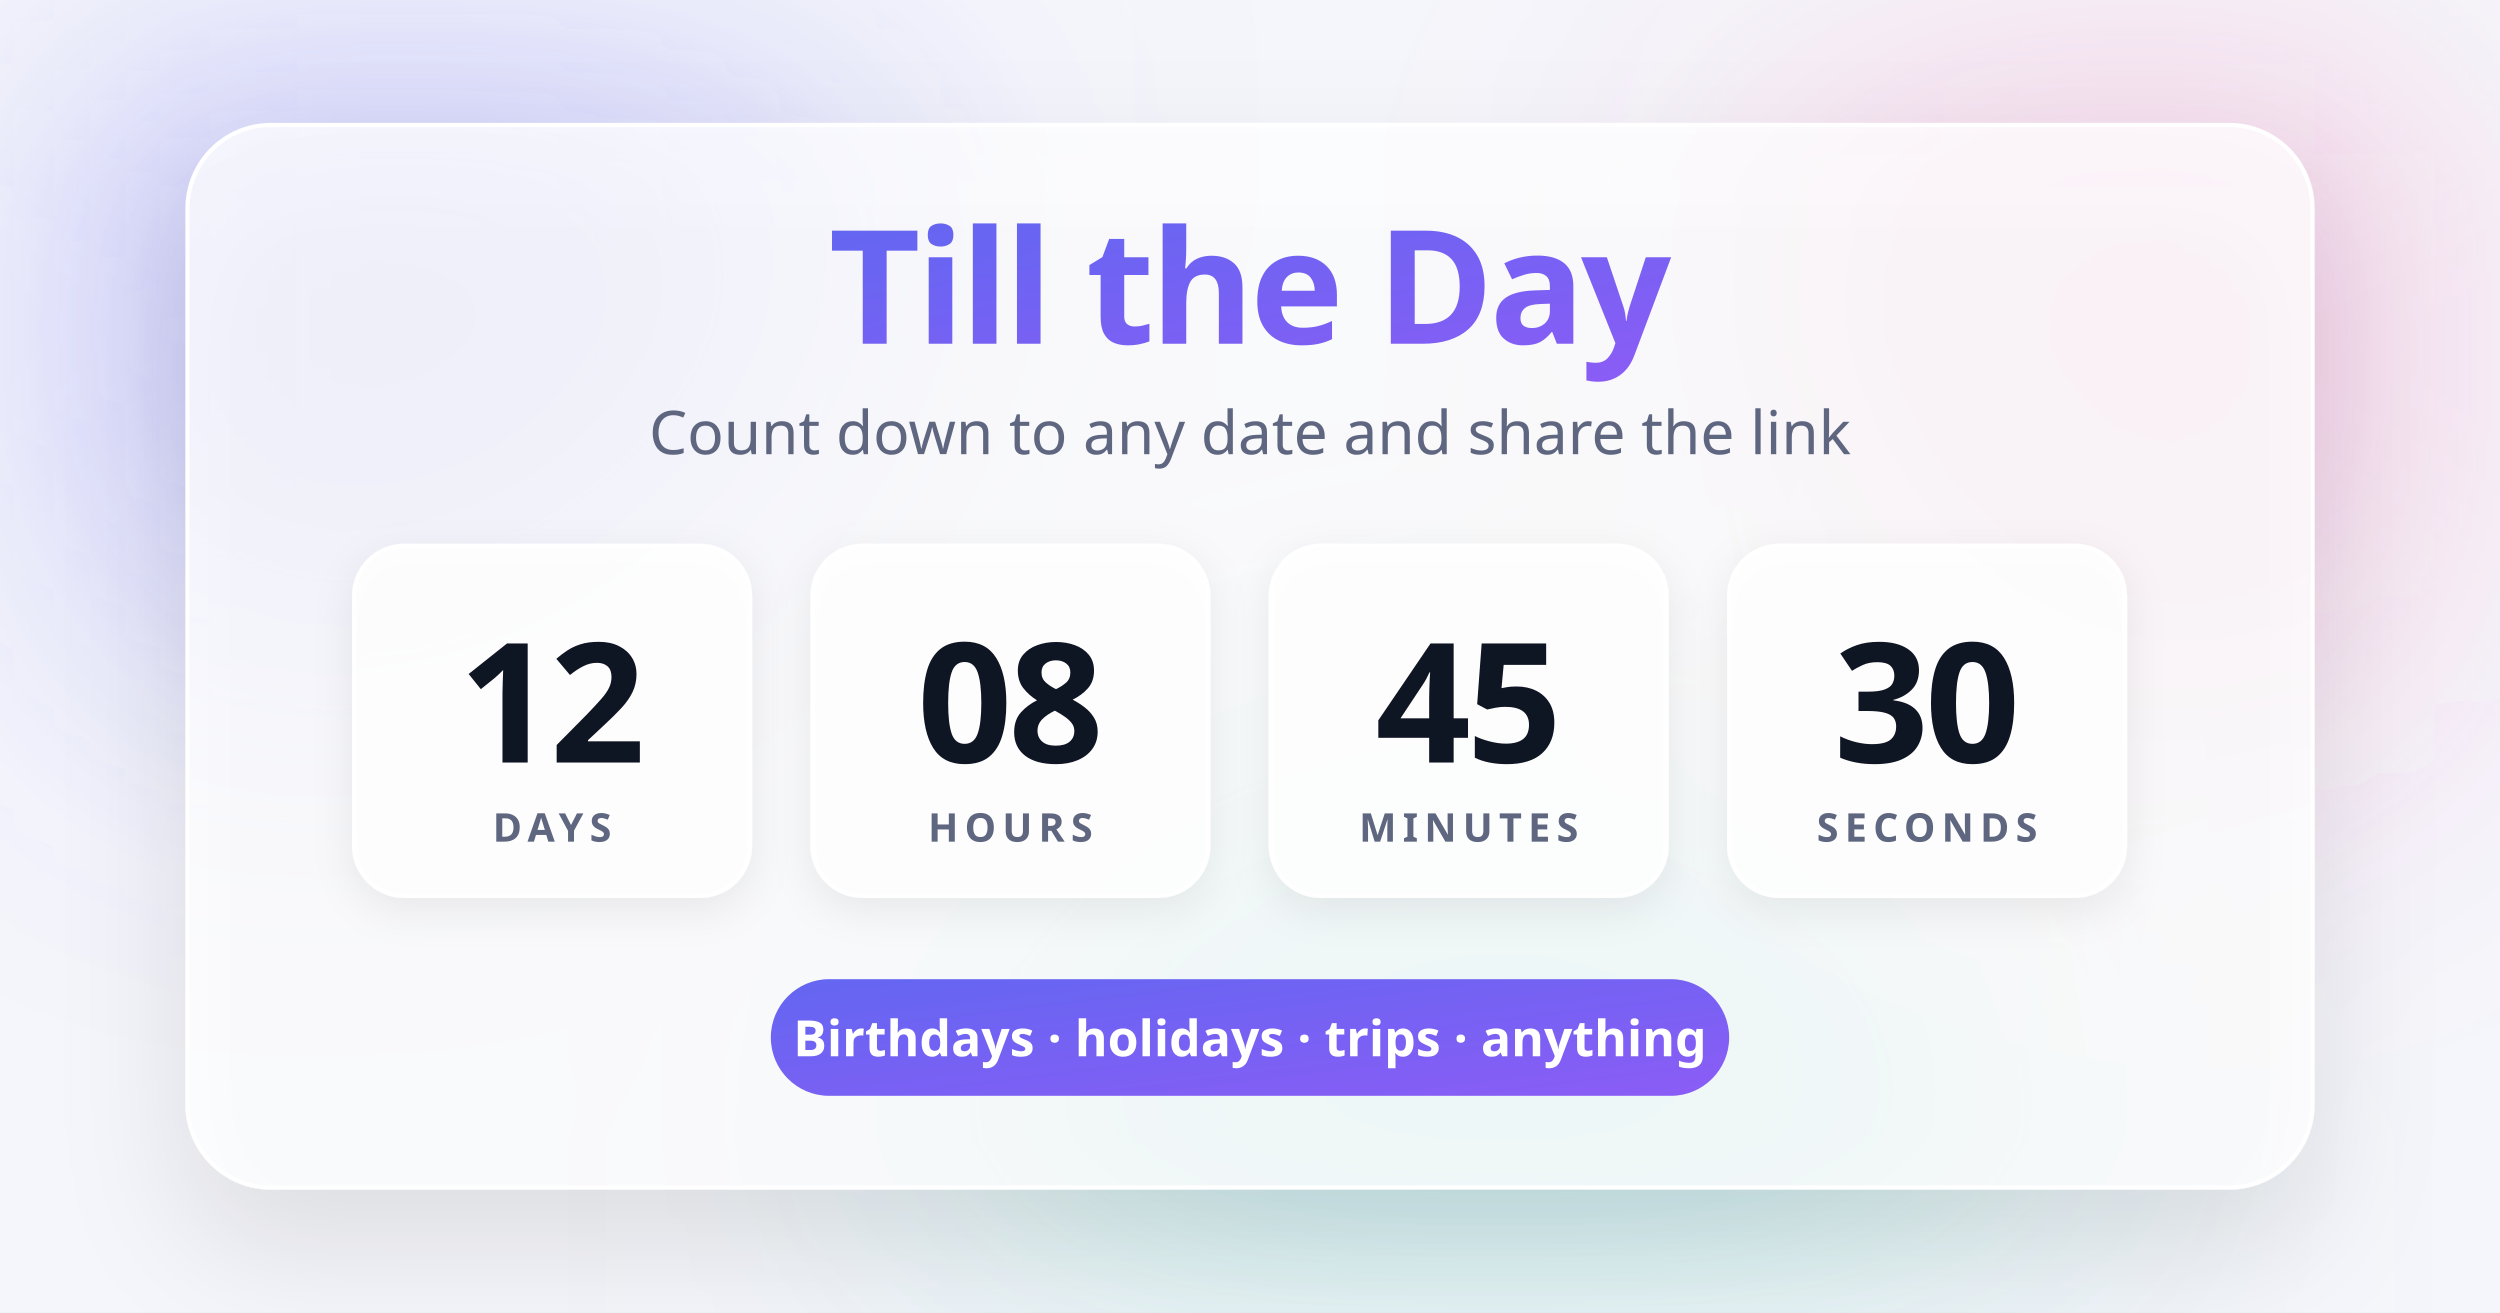
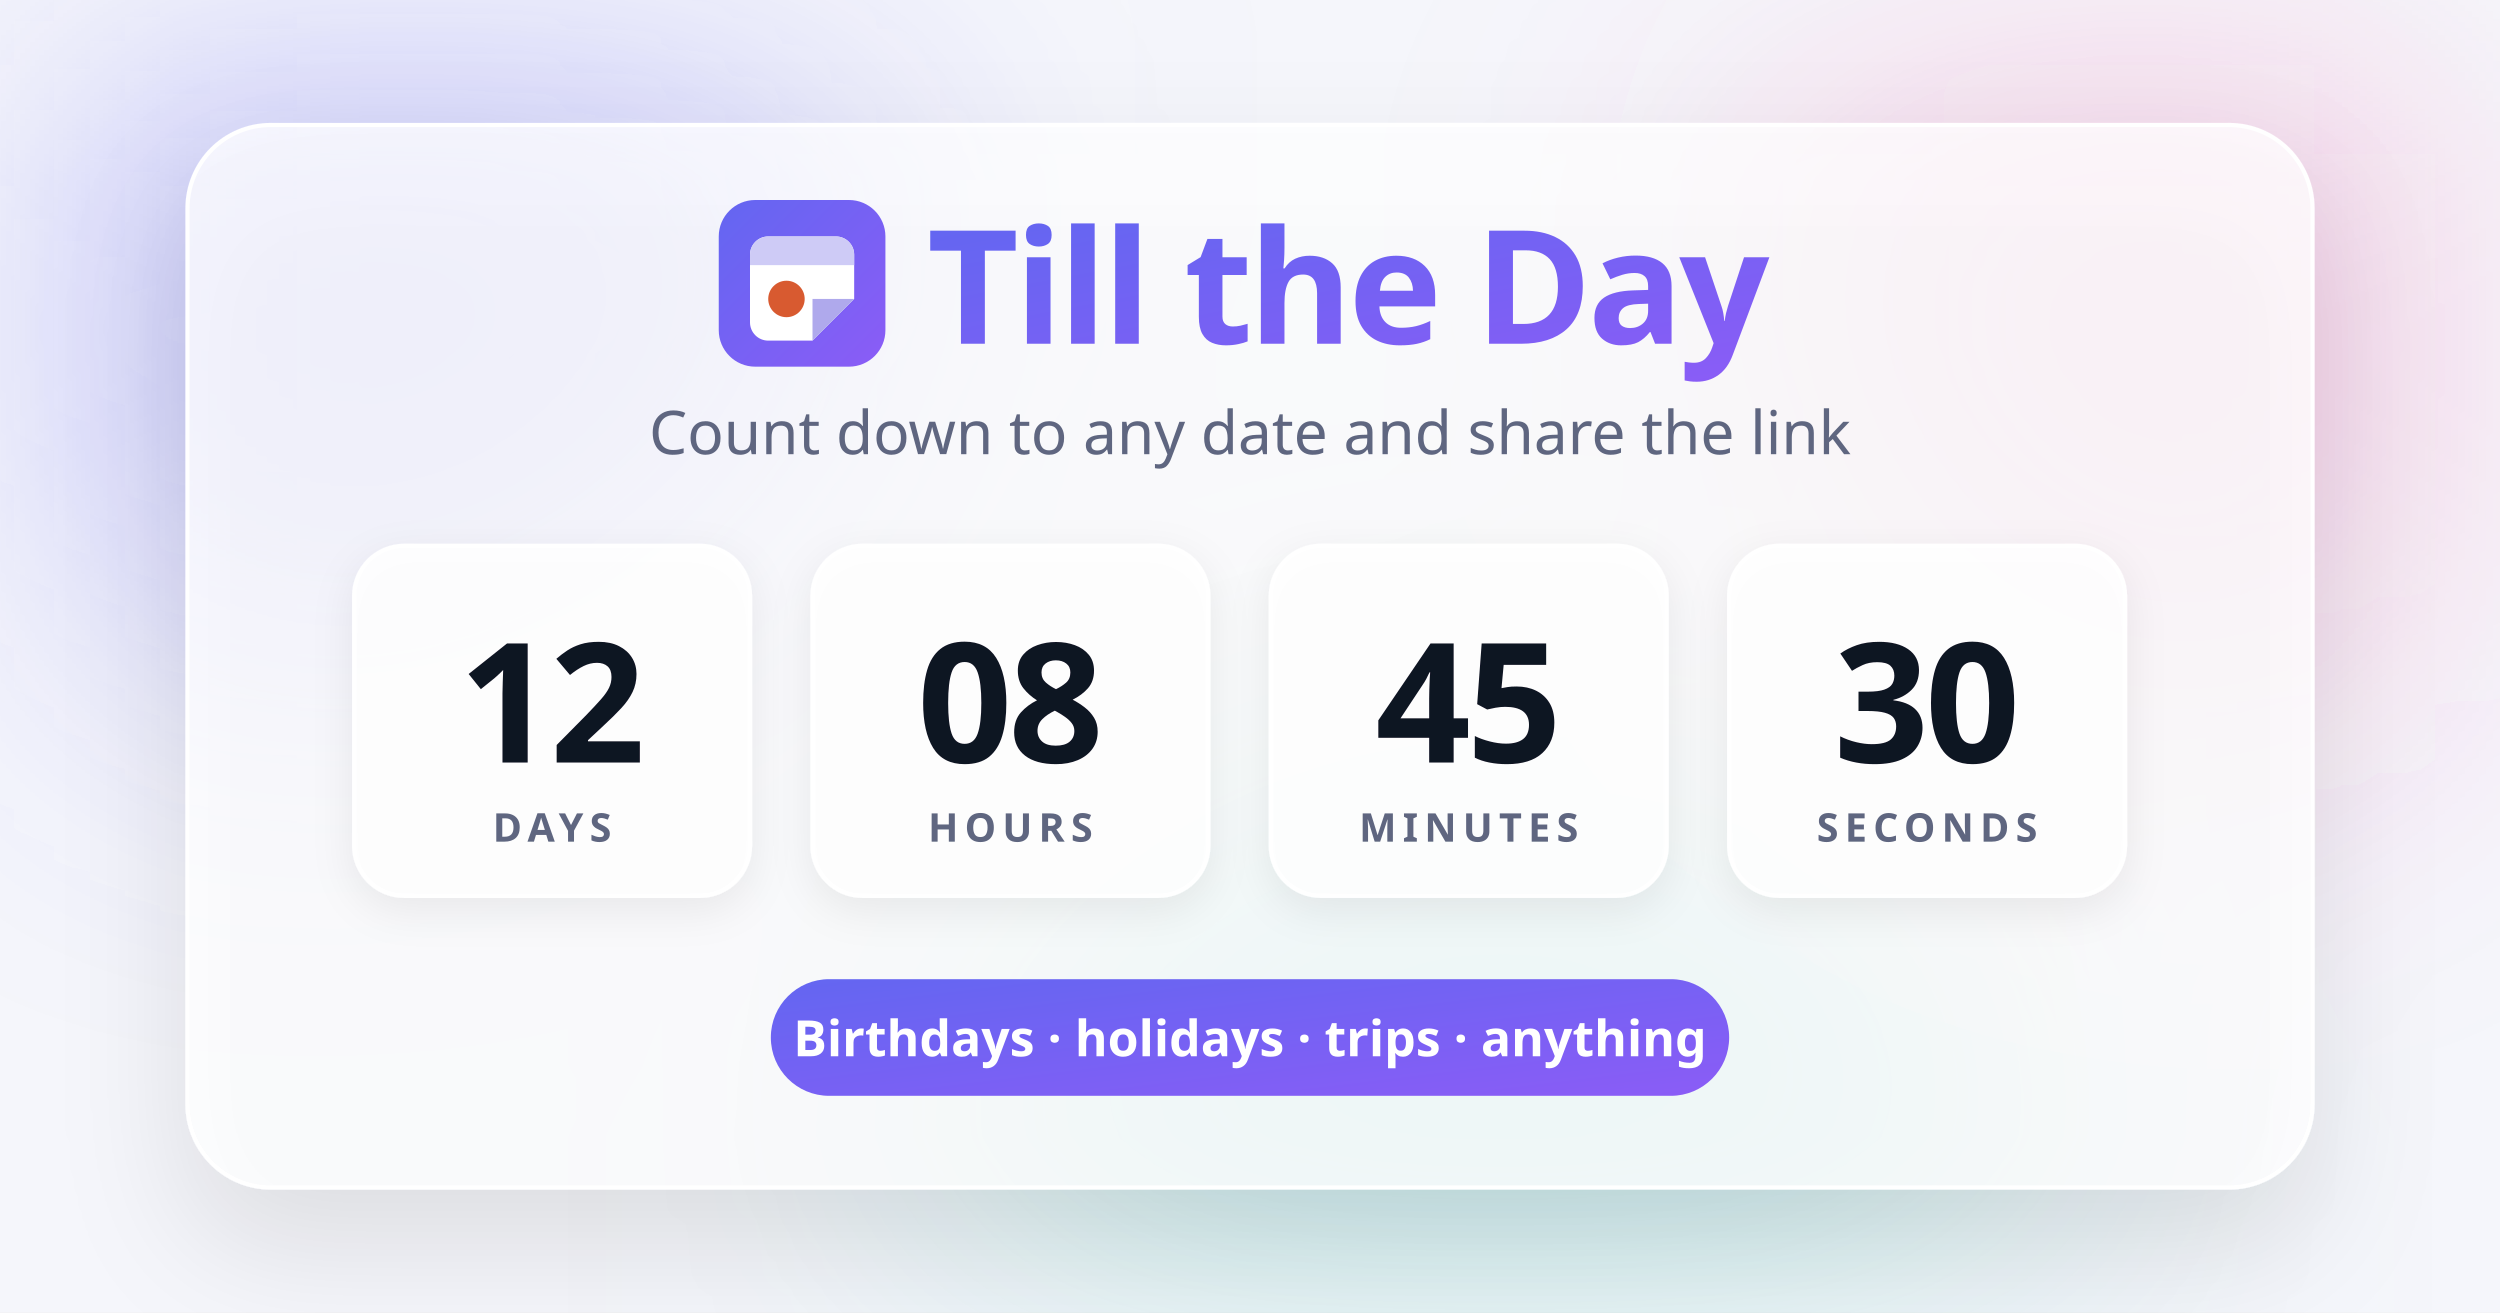
<svg xmlns="http://www.w3.org/2000/svg" width="1200" height="630" viewBox="0 0 1200 630">
  <defs>
    <linearGradient id="accent" x1="0" y1="0" x2="1" y2="1">
      <stop offset="0" stop-color="#6366f1" />
      <stop offset="1" stop-color="#8b5cf6" />
    </linearGradient>
    <filter id="glow" x="-50%" y="-50%" width="200%" height="200%">
      <feGaussianBlur stdDeviation="90" />
    </filter>
    <filter id="card-shadow" x="-20%" y="-20%" width="140%" height="150%">
      <feDropShadow dx="0" dy="28" stdDeviation="30" flood-color="#0f1222" flood-opacity="0.14" />
    </filter>
    <filter id="unit-shadow" x="-20%" y="-20%" width="140%" height="150%">
      <feDropShadow dx="0" dy="6" stdDeviation="10" flood-color="#0f1222" flood-opacity="0.08" />
    </filter>
  </defs>
  <rect width="1200" height="630" fill="#f5f6fb" />
  <g filter="url(#glow)">
    <circle cx="150" cy="60" r="260" fill="#6366f1" fill-opacity="0.32" />
    <circle cx="1080" cy="110" r="230" fill="#ec4899" fill-opacity="0.22" />
    <circle cx="720" cy="660" r="280" fill="#14b8a6" fill-opacity="0.24" />
  </g>
  <rect x="90" y="60" width="1020" height="510" rx="40" fill="#ffffff" fill-opacity="0.72" stroke="#ffffff" stroke-width="2" filter="url(#card-shadow)" />
  <g font-family="Segoe UI, system-ui, sans-serif" text-anchor="middle">
-     <text x="600" y="165" font-size="76" font-weight="800" fill="url(#accent)" letter-spacing="-2">Till the Day</text>
+     <g transform="translate(345 96) scale(1.25)">
+       <rect width="64" height="64" rx="14" fill="url(#accent)" />
+       <path d="M12 21a7 7 0 0 1 7-7h26a7 7 0 0 1 7 7v17L36 54H19a7 7 0 0 1-7-7z" fill="#ffffff" />
+       <path d="M12 21a7 7 0 0 1 7-7h26a7 7 0 0 1 7 7v4H12z" fill="#cecbf6" />
+       <path d="M52 38H36v16z" fill="#afa9ec" />
+       <circle cx="26" cy="38" r="7" fill="#d85a30" />
+     </g>
+     <text x="445" y="165" font-size="76" font-weight="800" fill="url(#accent)" letter-spacing="-2" text-anchor="start">Till the Day</text>
    <text x="600" y="218" font-size="29" fill="#5f6680">Count down to any date and share the link</text>
    <g transform="translate(170 262)" filter="url(#unit-shadow)">
      <rect width="190" height="168" rx="24" fill="#ffffff" fill-opacity="0.85" stroke="#ffffff" stroke-width="2" />
      <text x="95" y="104" font-size="80" font-weight="700" fill="#0f1222" letter-spacing="-2">12</text>
      <text x="95" y="142" font-size="19" font-weight="600" fill="#5f6680" letter-spacing="3">DAYS</text>
    </g>
    <g transform="translate(390 262)" filter="url(#unit-shadow)">
      <rect width="190" height="168" rx="24" fill="#ffffff" fill-opacity="0.85" stroke="#ffffff" stroke-width="2" />
      <text x="95" y="104" font-size="80" font-weight="700" fill="#0f1222" letter-spacing="-2">08</text>
      <text x="95" y="142" font-size="19" font-weight="600" fill="#5f6680" letter-spacing="3">HOURS</text>
    </g>
    <g transform="translate(610 262)" filter="url(#unit-shadow)">
      <rect width="190" height="168" rx="24" fill="#ffffff" fill-opacity="0.85" stroke="#ffffff" stroke-width="2" />
      <text x="95" y="104" font-size="80" font-weight="700" fill="#0f1222" letter-spacing="-2">45</text>
      <text x="95" y="142" font-size="19" font-weight="600" fill="#5f6680" letter-spacing="3">MINUTES</text>
    </g>
    <g transform="translate(830 262)" filter="url(#unit-shadow)">
      <rect width="190" height="168" rx="24" fill="#ffffff" fill-opacity="0.85" stroke="#ffffff" stroke-width="2" />
      <text x="95" y="104" font-size="80" font-weight="700" fill="#0f1222" letter-spacing="-2">30</text>
      <text x="95" y="142" font-size="19" font-weight="600" fill="#5f6680" letter-spacing="3">SECONDS</text>
    </g>
    <rect x="370" y="470" width="460" height="56" rx="28" fill="url(#accent)" />
    <text x="600" y="507" font-size="24" font-weight="600" fill="#ffffff">Birthdays · holidays · trips · anything</text>
  </g>
</svg>
